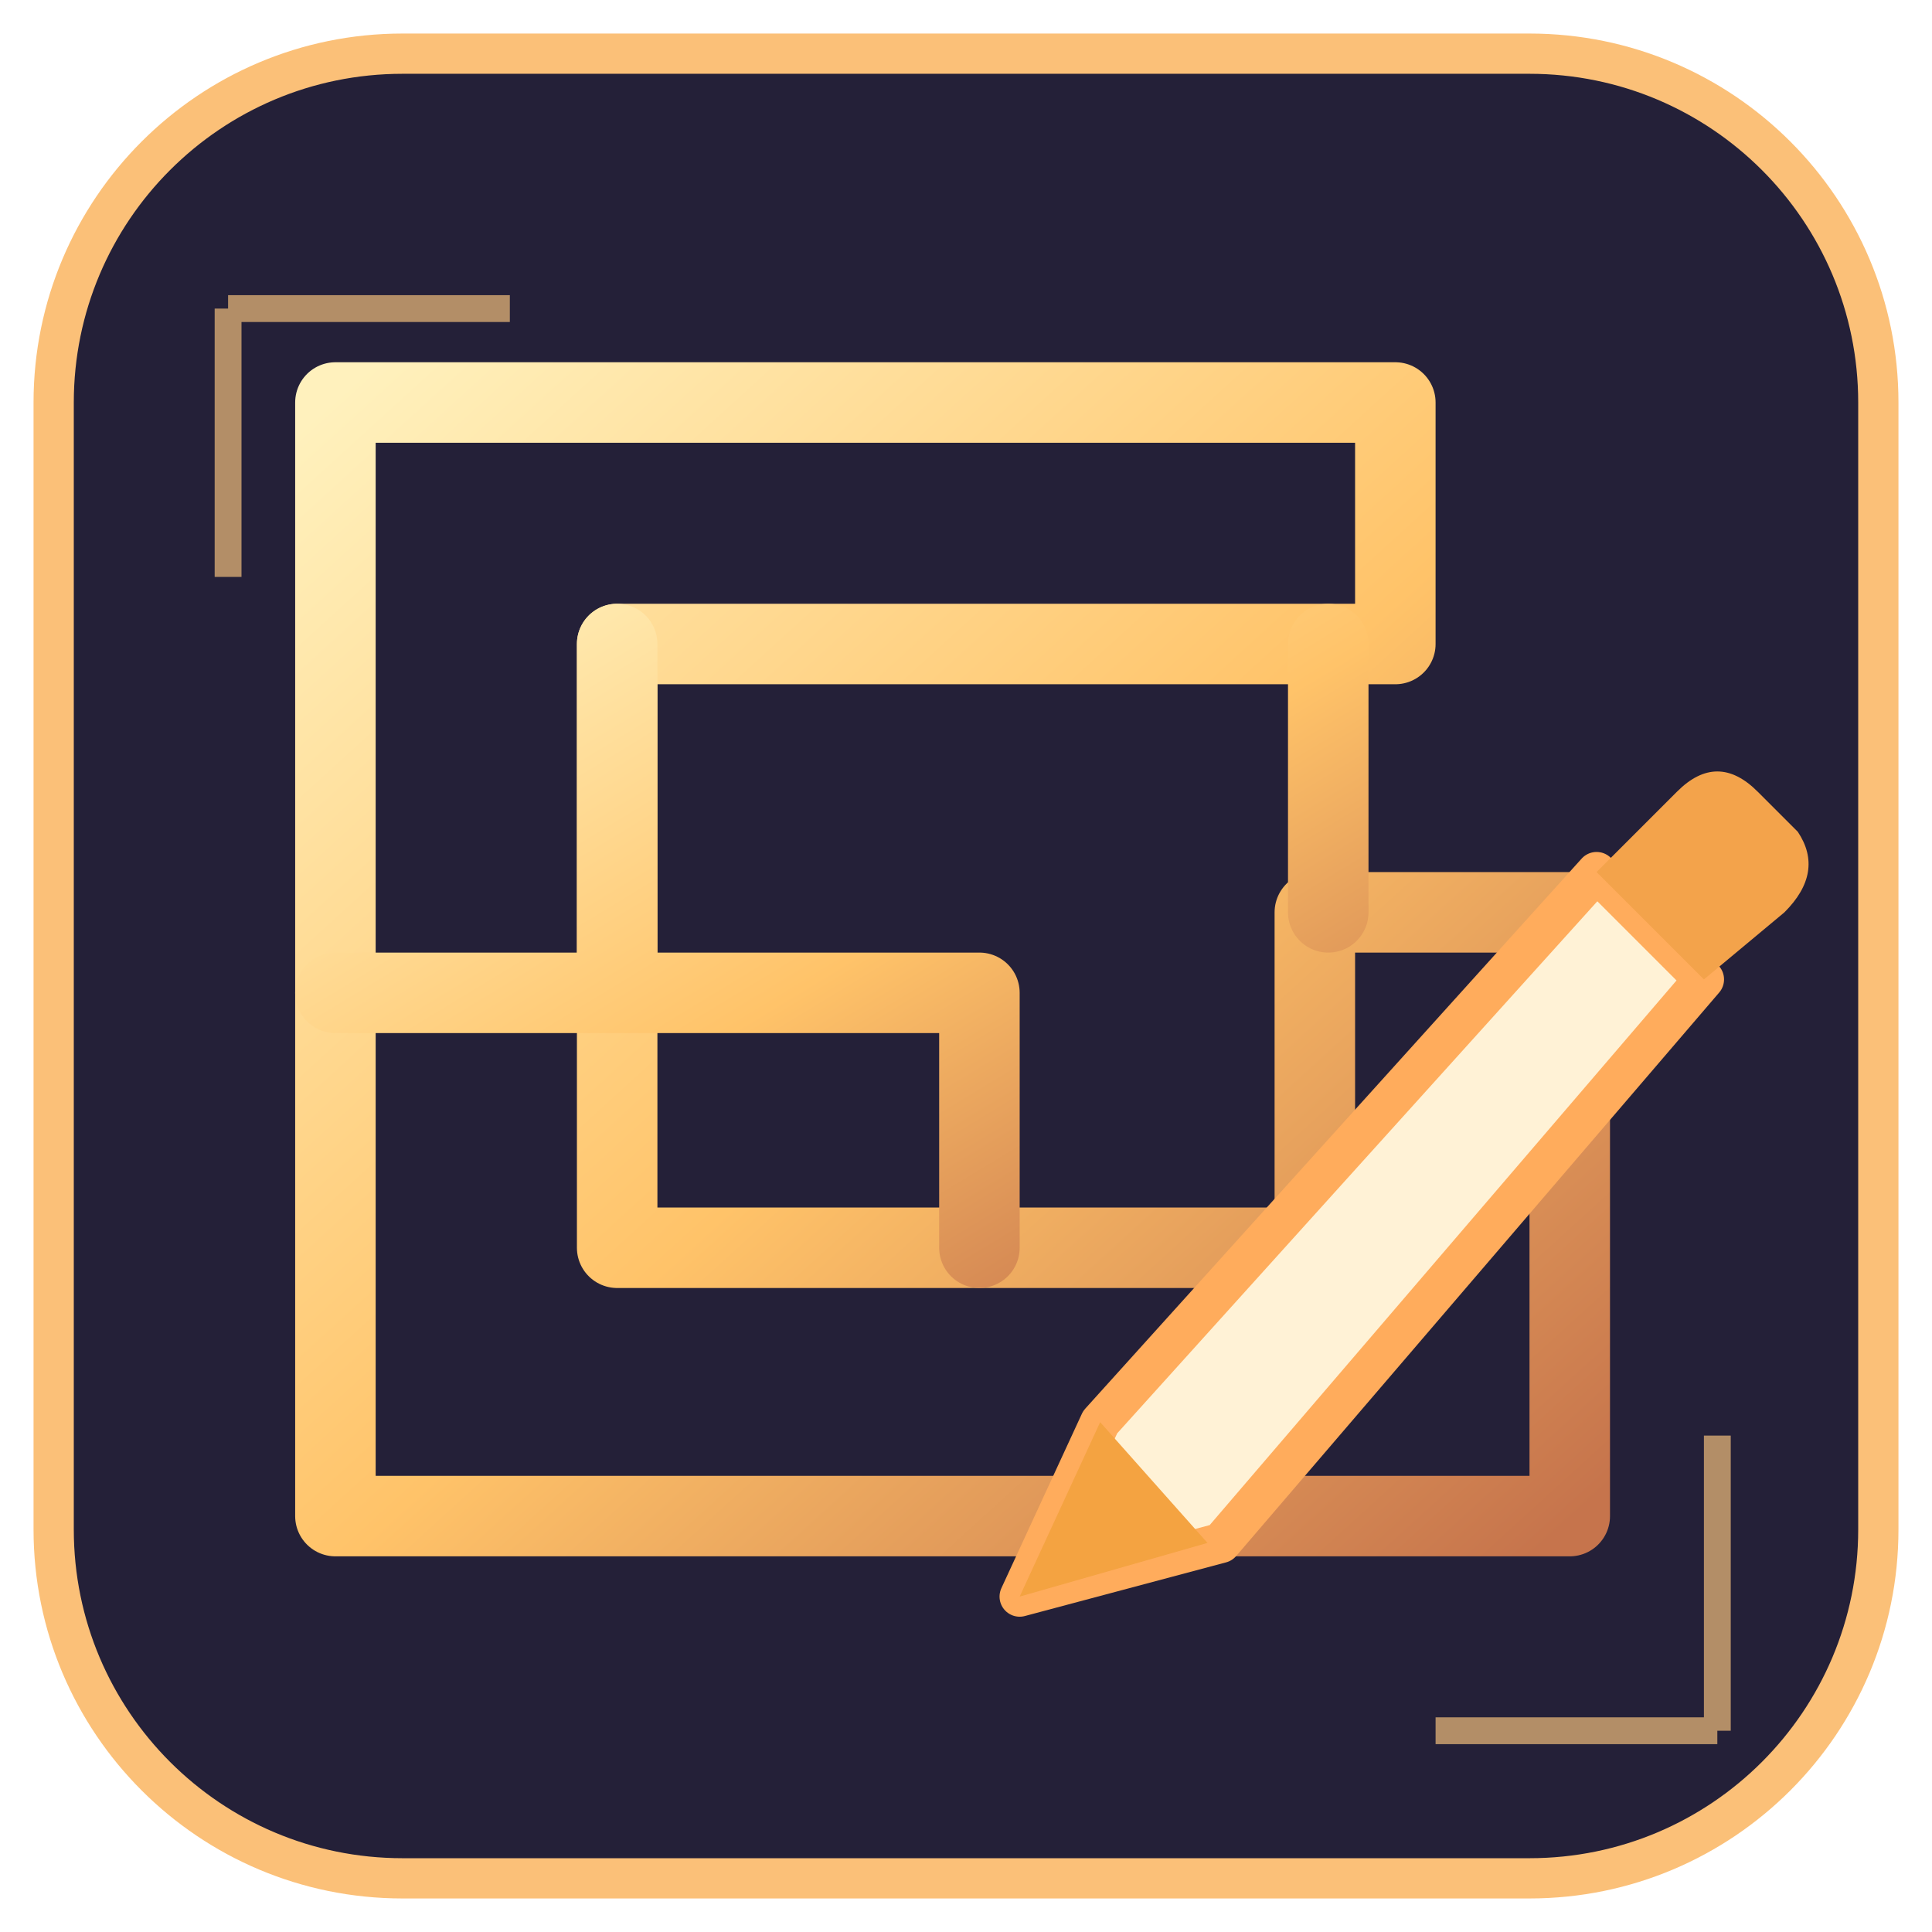
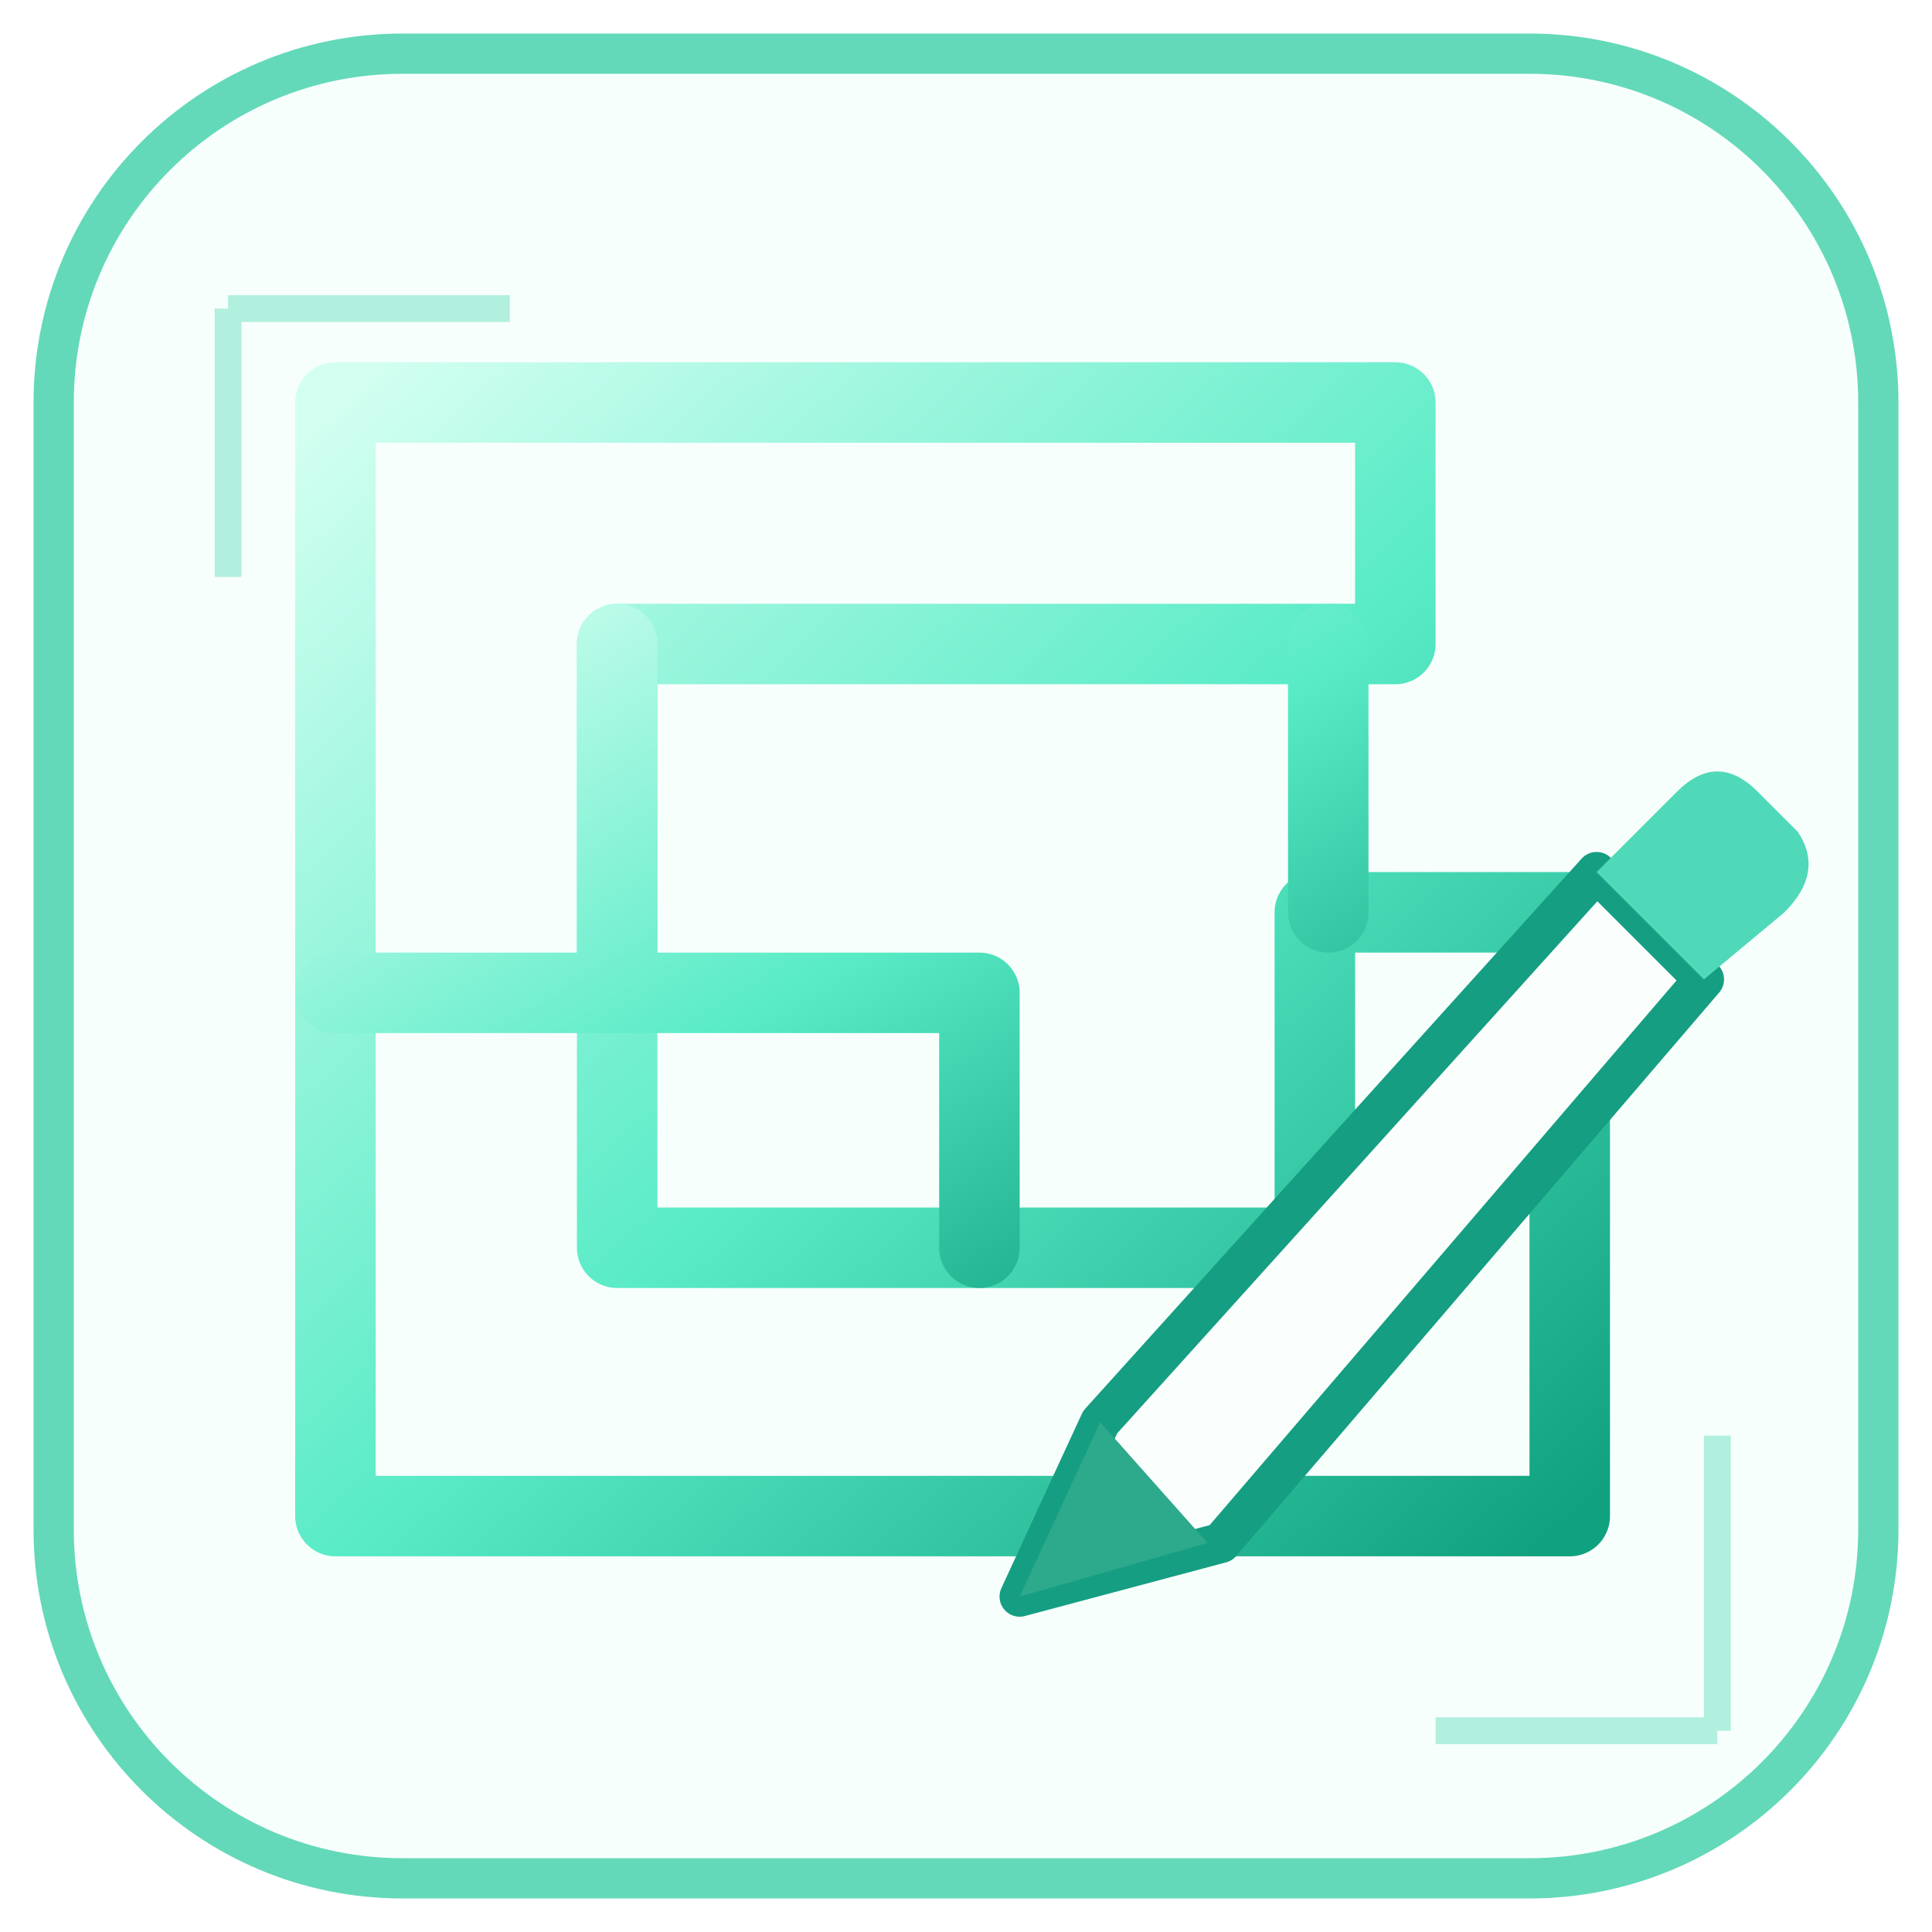
<svg xmlns="http://www.w3.org/2000/svg" viewBox="0 0 144 144">
  <defs>
-     <linearGradient id="gold" x1="0" y1="0" x2="1" y2="1">
-       <stop offset="0" stop-color="#fff1bd" />
-       <stop offset="0.52" stop-color="#ffc369" />
-       <stop offset="1" stop-color="#c6744c" />
+     <linearGradient id="mint" x1="0" y1="0" x2="1" y2="1">
+       <stop offset="0" stop-color="#d3fff1" />
+       <stop offset="0.52" stop-color="#58ebc6" />
+       <stop offset="1" stop-color="#10a17f" />
    </linearGradient>
  </defs>
-   <rect x="4" y="4" width="136" height="136" rx="26" fill="#242038" stroke="#fbc078" stroke-width="3" />
-   <g stroke="url(#gold)" stroke-width="6" fill="none" stroke-linejoin="round" stroke-linecap="round">
+   <rect x="4" y="4" width="136" height="136" rx="26" fill="#f7fffc" stroke="#63d9b9" stroke-width="3" />
+   <g stroke="url(#mint)" stroke-width="6" fill="none" stroke-linejoin="round" stroke-linecap="round">
    <path d="M26 30h78v18H46v45h52v-25h19v45H25V30z" />
    <path d="M46 48v26h27v19M25 74h21M99 48v20" />
  </g>
-   <path d="M82 106 119 65l8 8-36 42-15 4 6-13z" fill="#fff2d6" stroke="#ffac5c" stroke-width="3" stroke-linejoin="round" />
-   <path d="m119 65 6-6q3-3 6 0l3 3q2 3-1 6l-6 5" fill="#f3a34b" />
-   <path d="M82 106 76 119l14-4" fill="#f4a341" />
-   <g stroke="#eab978" stroke-width="2" opacity=".72">
+   <path d="M82 106 119 65l8 8-36 42-15 4 6-13z" fill="#fafffd" stroke="#159e82" stroke-width="3" stroke-linejoin="round" />
+   <path d="m119 65 6-6q3-3 6 0l3 3q2 3-1 6l-6 5" fill="#4fd9b8" />
+   <path d="M82 106 76 119l14-4" fill="#2da98c" />
+   <g stroke="#96e9d2" stroke-width="2" opacity=".72">
    <path d="M17 23h21M17 23v20M107 129h21M128 107v22" />
  </g>
</svg>
